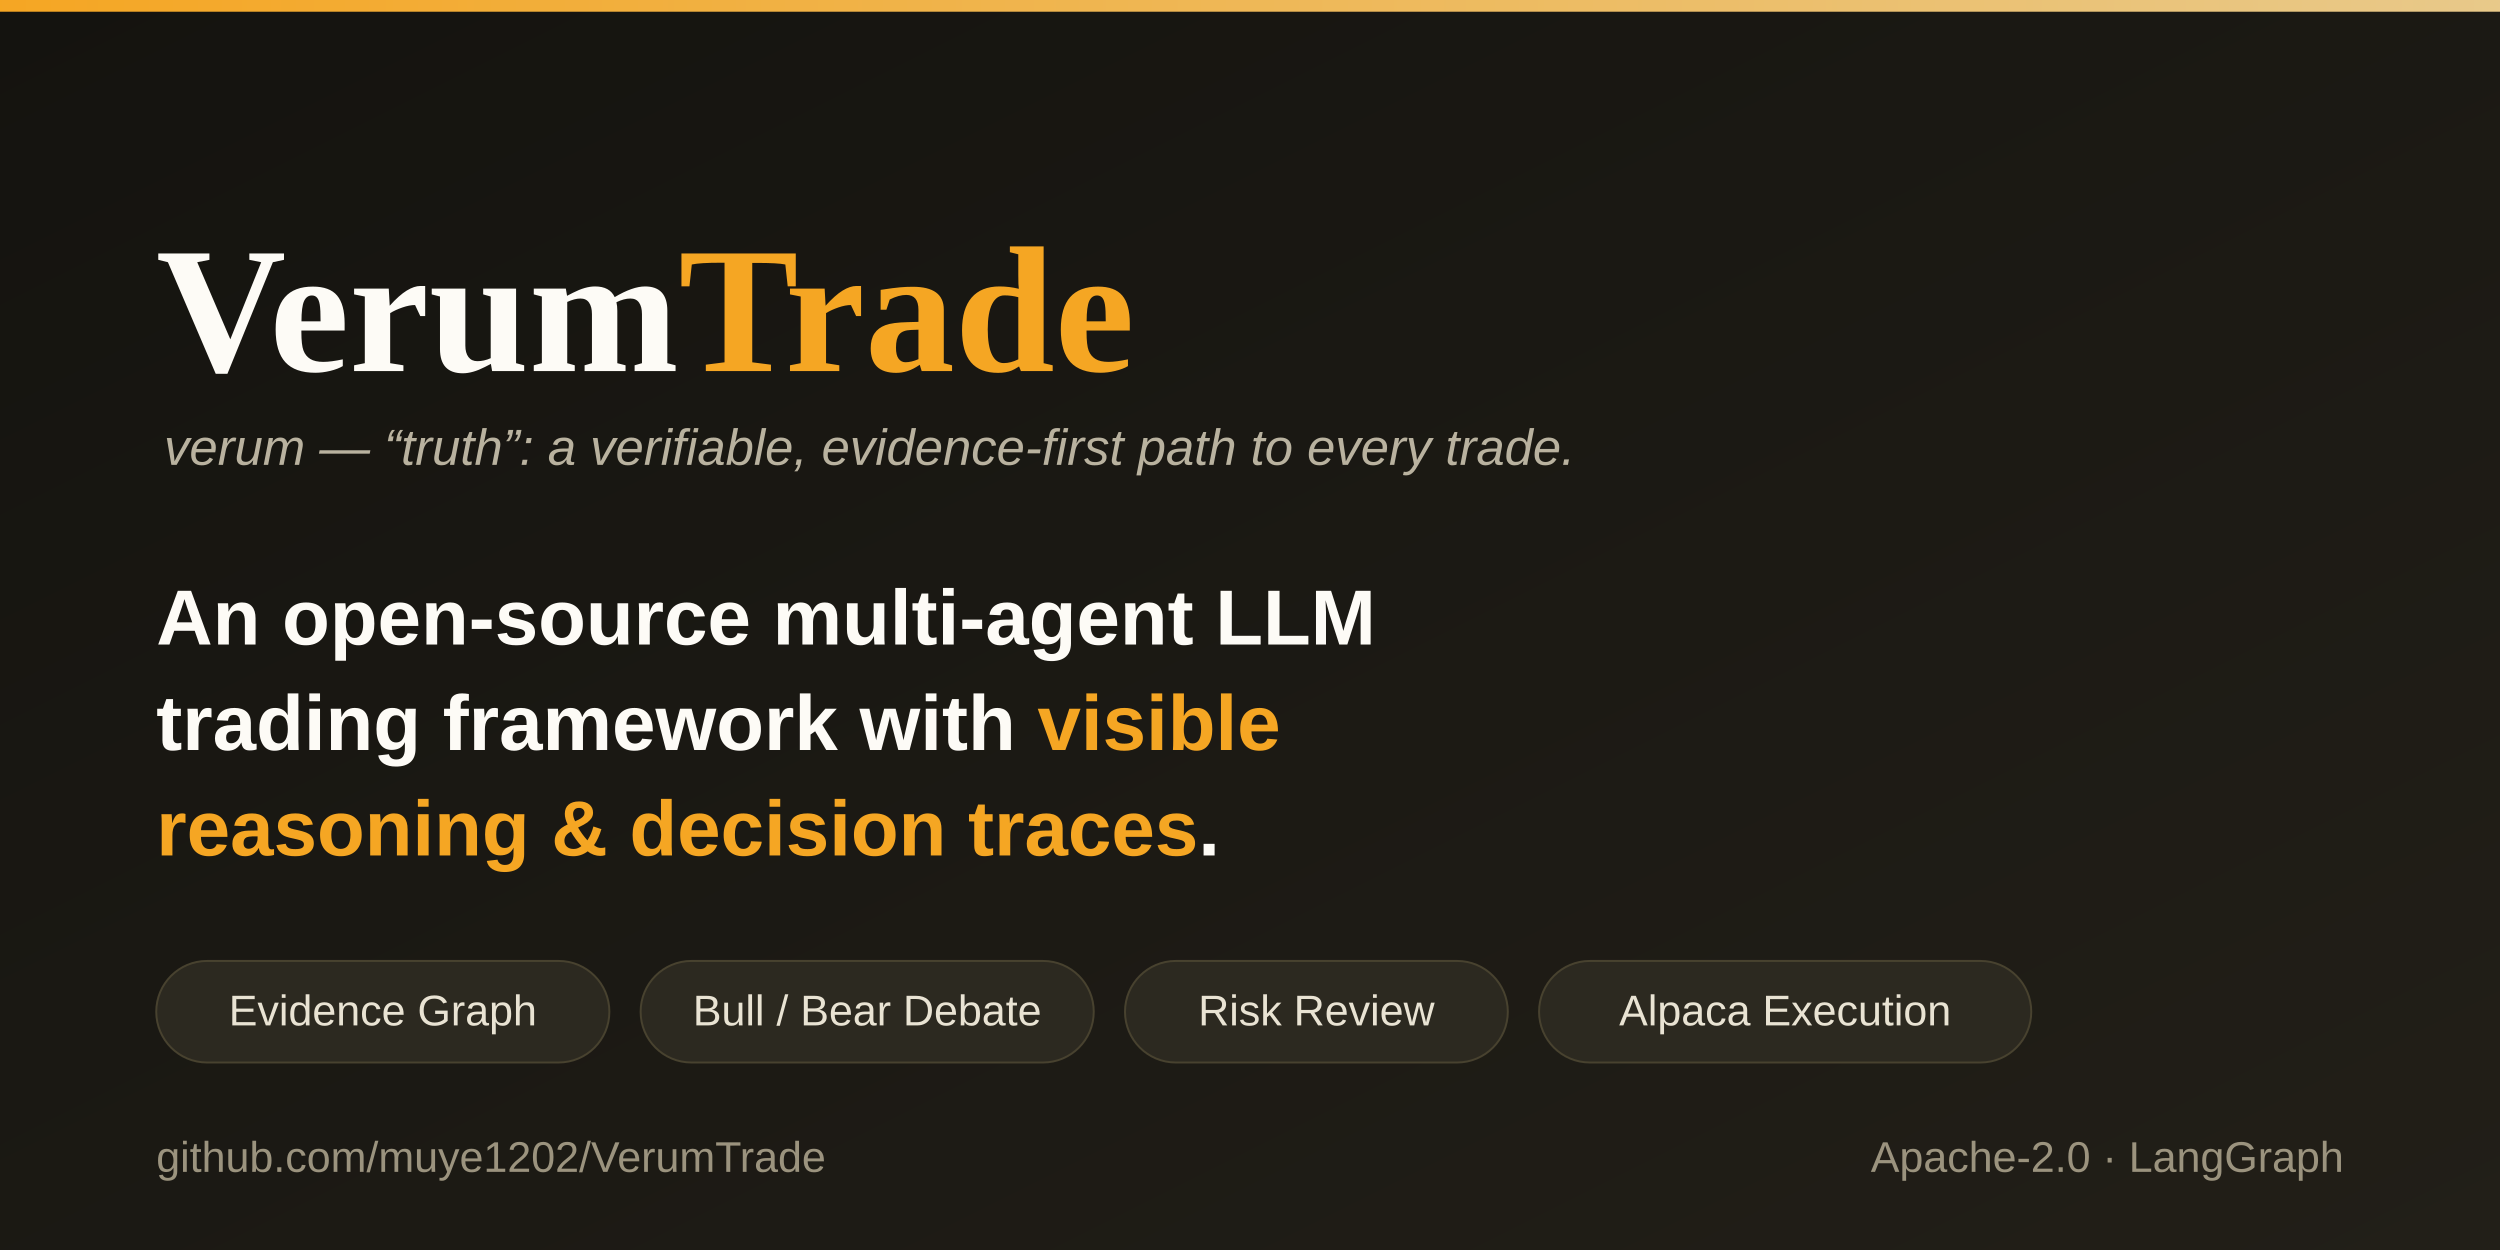
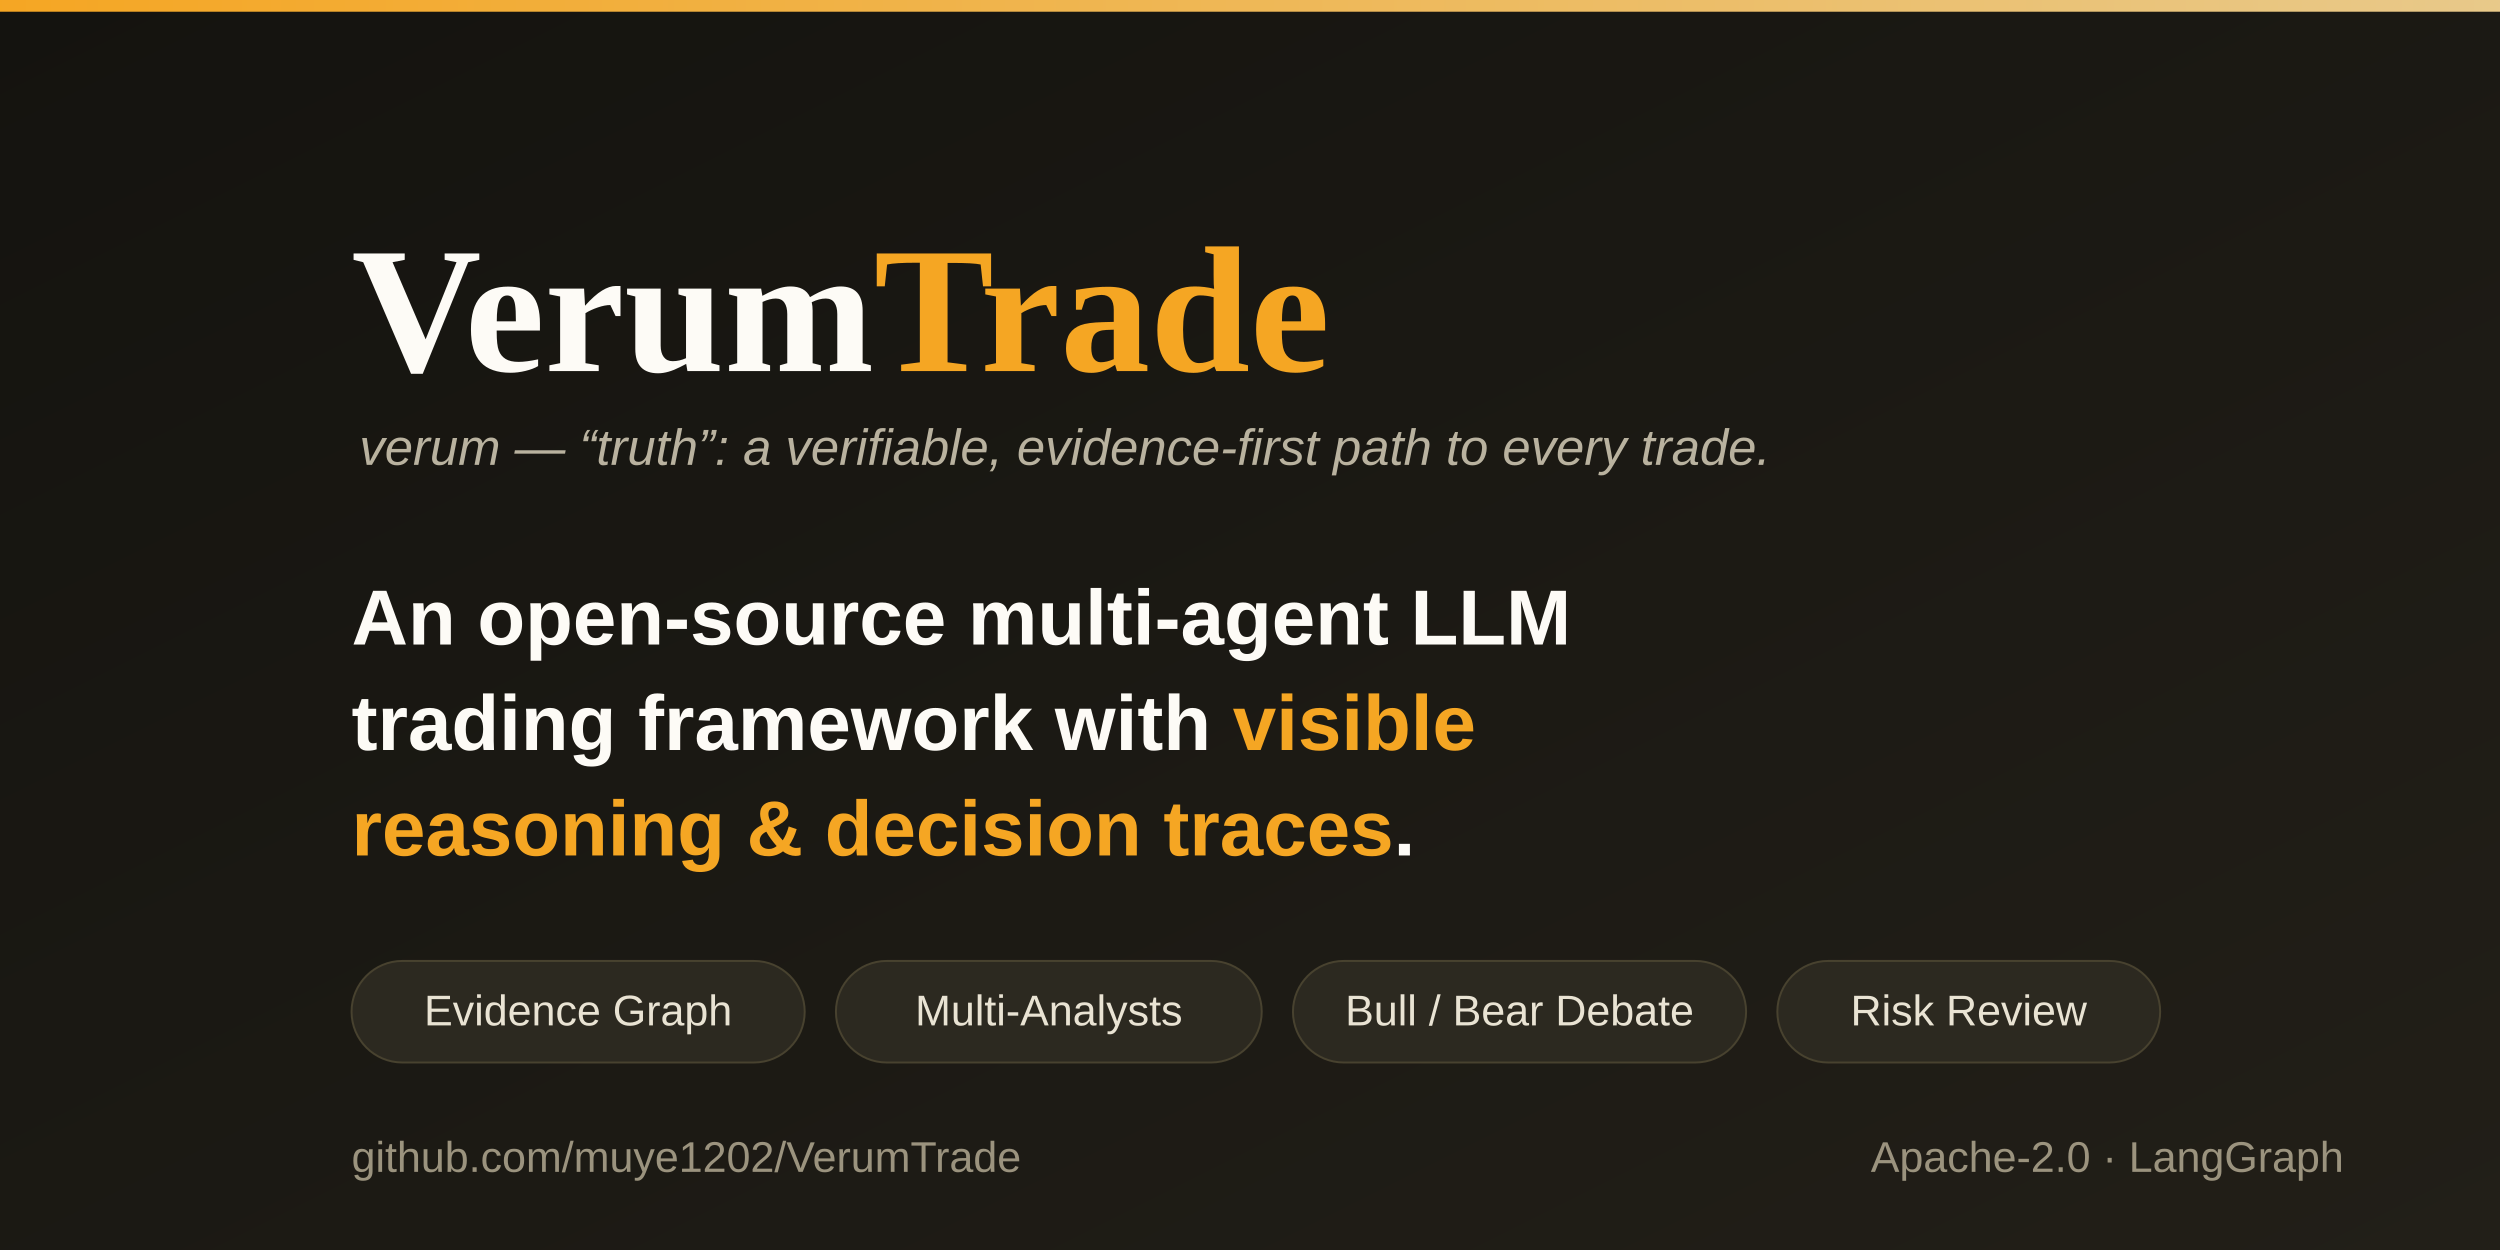
<svg xmlns="http://www.w3.org/2000/svg" width="1280" height="640" viewBox="0 0 1280 640" font-family="'Segoe UI', 'Helvetica Neue', Arial, sans-serif">
  <defs>
    <linearGradient id="bg" x1="0" y1="0" x2="1" y2="1">
      <stop offset="0" stop-color="#14130f" />
      <stop offset="1" stop-color="#221f18" />
    </linearGradient>
    <linearGradient id="accent" x1="0" y1="0" x2="1" y2="0">
      <stop offset="0" stop-color="#f5a623" />
      <stop offset="1" stop-color="#e8c98a" />
    </linearGradient>
  </defs>
  <rect width="1280" height="640" fill="url(#bg)" />
  <rect x="0" y="0" width="1280" height="6" fill="url(#accent)" />
-   <text x="80" y="190" font-family="Georgia, 'Times New Roman', serif" font-size="92" font-weight="700" fill="#fdfbf6">
-     Verum<tspan fill="#f5a623">Trade</tspan>
-   </text>
-   <text x="84" y="238" font-size="26" font-style="italic" fill="#b9b29f">
-     verum — “truth”: a verifiable, evidence-first path to every trade.
-   </text>
-   <text x="80" y="330" font-size="40" font-weight="600" fill="#fdfbf6">An open-source multi-agent LLM</text>
-   <text x="80" y="384" font-size="40" font-weight="600" fill="#fdfbf6">trading framework with <tspan fill="#f5a623">visible</tspan>
-   </text>
-   <text x="80" y="438" font-size="40" font-weight="600" fill="#fdfbf6">
-     <tspan fill="#f5a623">reasoning &amp; decision traces</tspan>.</text>
-   <g font-size="22" fill="#e9e3d3">
-     <rect x="80" y="492" width="232" height="52" rx="26" fill="#2c2920" stroke="#48422f" />
-     <text x="196" y="525" text-anchor="middle">Evidence Graph</text>
-     <rect x="328" y="492" width="232" height="52" rx="26" fill="#2c2920" stroke="#48422f" />
-     <text x="444" y="525" text-anchor="middle">Bull / Bear Debate</text>
-     <rect x="576" y="492" width="196" height="52" rx="26" fill="#2c2920" stroke="#48422f" />
-     <text x="674" y="525" text-anchor="middle">Risk Review</text>
-     <rect x="788" y="492" width="252" height="52" rx="26" fill="#2c2920" stroke="#48422f" />
-     <text x="914" y="525" text-anchor="middle">Alpaca Execution</text>
+   <g transform="translate(100, 0)">
+     <text x="80" y="190" font-family="Georgia, 'Times New Roman', serif" font-size="92" font-weight="700" fill="#fdfbf6">
+       Verum<tspan fill="#f5a623">Trade</tspan>
+     </text>
+     <text x="84" y="238" font-size="26" font-style="italic" fill="#b9b29f">
+       verum — “truth”: a verifiable, evidence-first path to every trade.
+     </text>
+     <text x="80" y="330" font-size="40" font-weight="600" fill="#fdfbf6">An open-source multi-agent LLM</text>
+     <text x="80" y="384" font-size="40" font-weight="600" fill="#fdfbf6">trading framework with <tspan fill="#f5a623">visible</tspan>
+     </text>
+     <text x="80" y="438" font-size="40" font-weight="600" fill="#fdfbf6">
+       <tspan fill="#f5a623">reasoning &amp; decision traces</tspan>.</text>
+     <g font-size="22" fill="#e9e3d3">
+       <rect x="80" y="492" width="232" height="52" rx="26" fill="#2c2920" stroke="#48422f" />
+       <text x="196" y="525" text-anchor="middle">Evidence Graph</text>
+       <rect x="328" y="492" width="218" height="52" rx="26" fill="#2c2920" stroke="#48422f" />
+       <text x="437" y="525" text-anchor="middle">Multi-Analysts</text>
+       <rect x="562" y="492" width="232" height="52" rx="26" fill="#2c2920" stroke="#48422f" />
+       <text x="678" y="525" text-anchor="middle">Bull / Bear Debate</text>
+       <rect x="810" y="492" width="196" height="52" rx="26" fill="#2c2920" stroke="#48422f" />
+       <text x="908" y="525" text-anchor="middle">Risk Review</text>
+     </g>
  </g>
-   <text x="80" y="600" font-size="22" font-weight="500" fill="#9b937e">github.com/muye1202/VerumTrade</text>
+   <text x="180" y="600" font-size="22" font-weight="500" fill="#9b937e">github.com/muye1202/VerumTrade</text>
  <text x="1200" y="600" text-anchor="end" font-size="22" fill="#9b937e">Apache-2.0 · LangGraph</text>
</svg>
